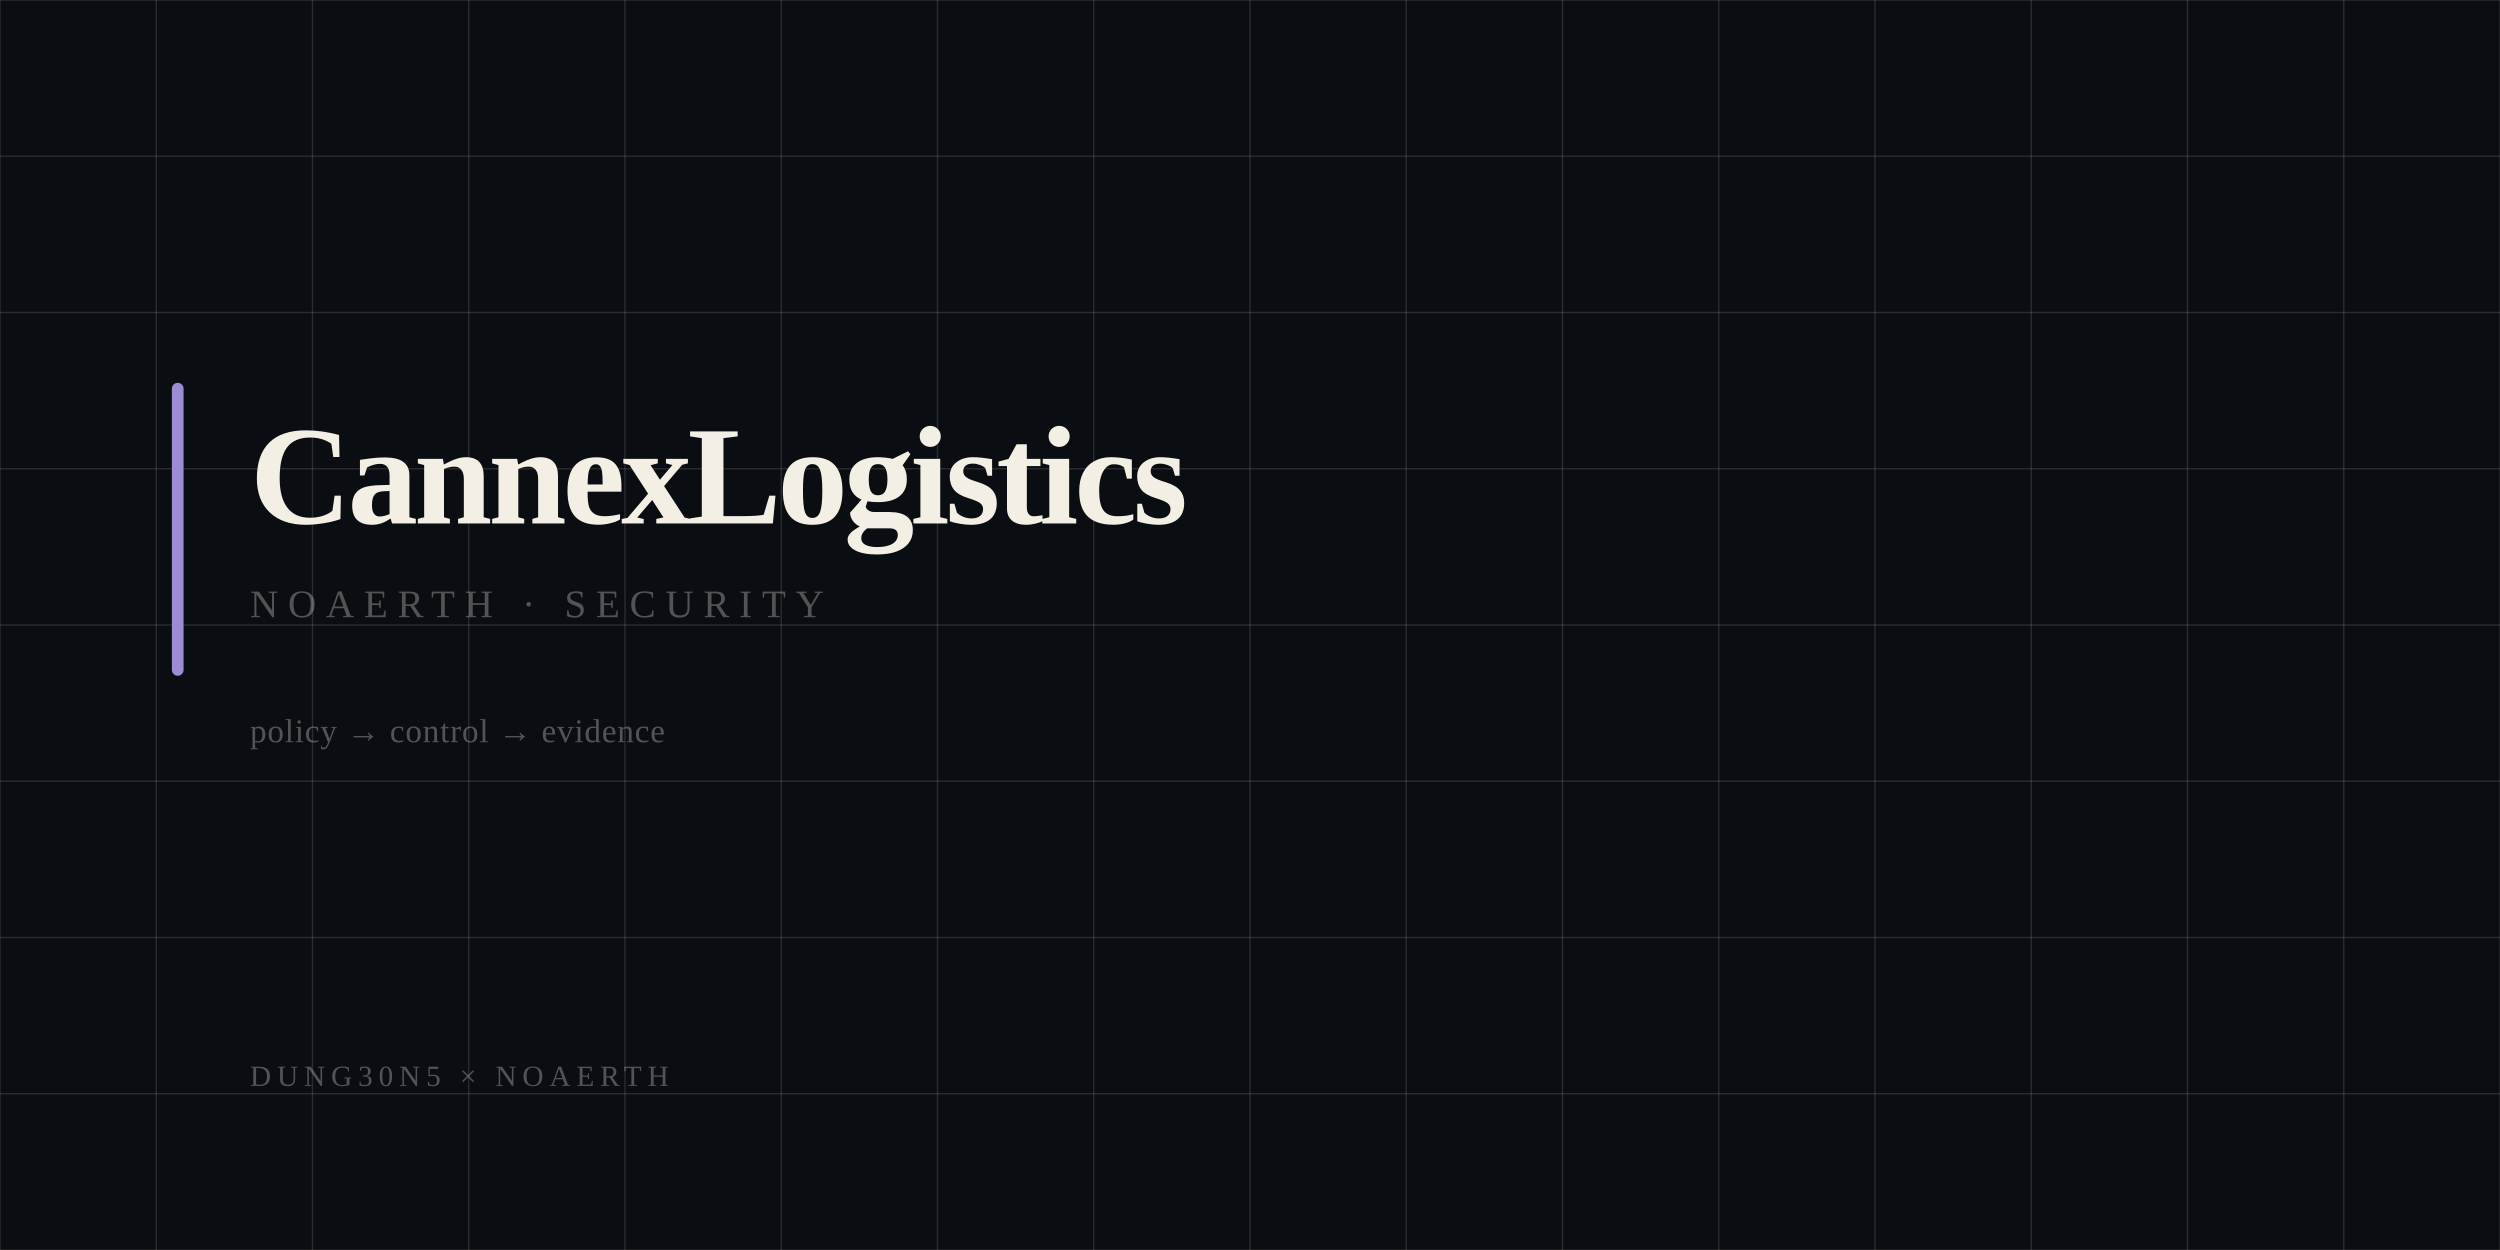
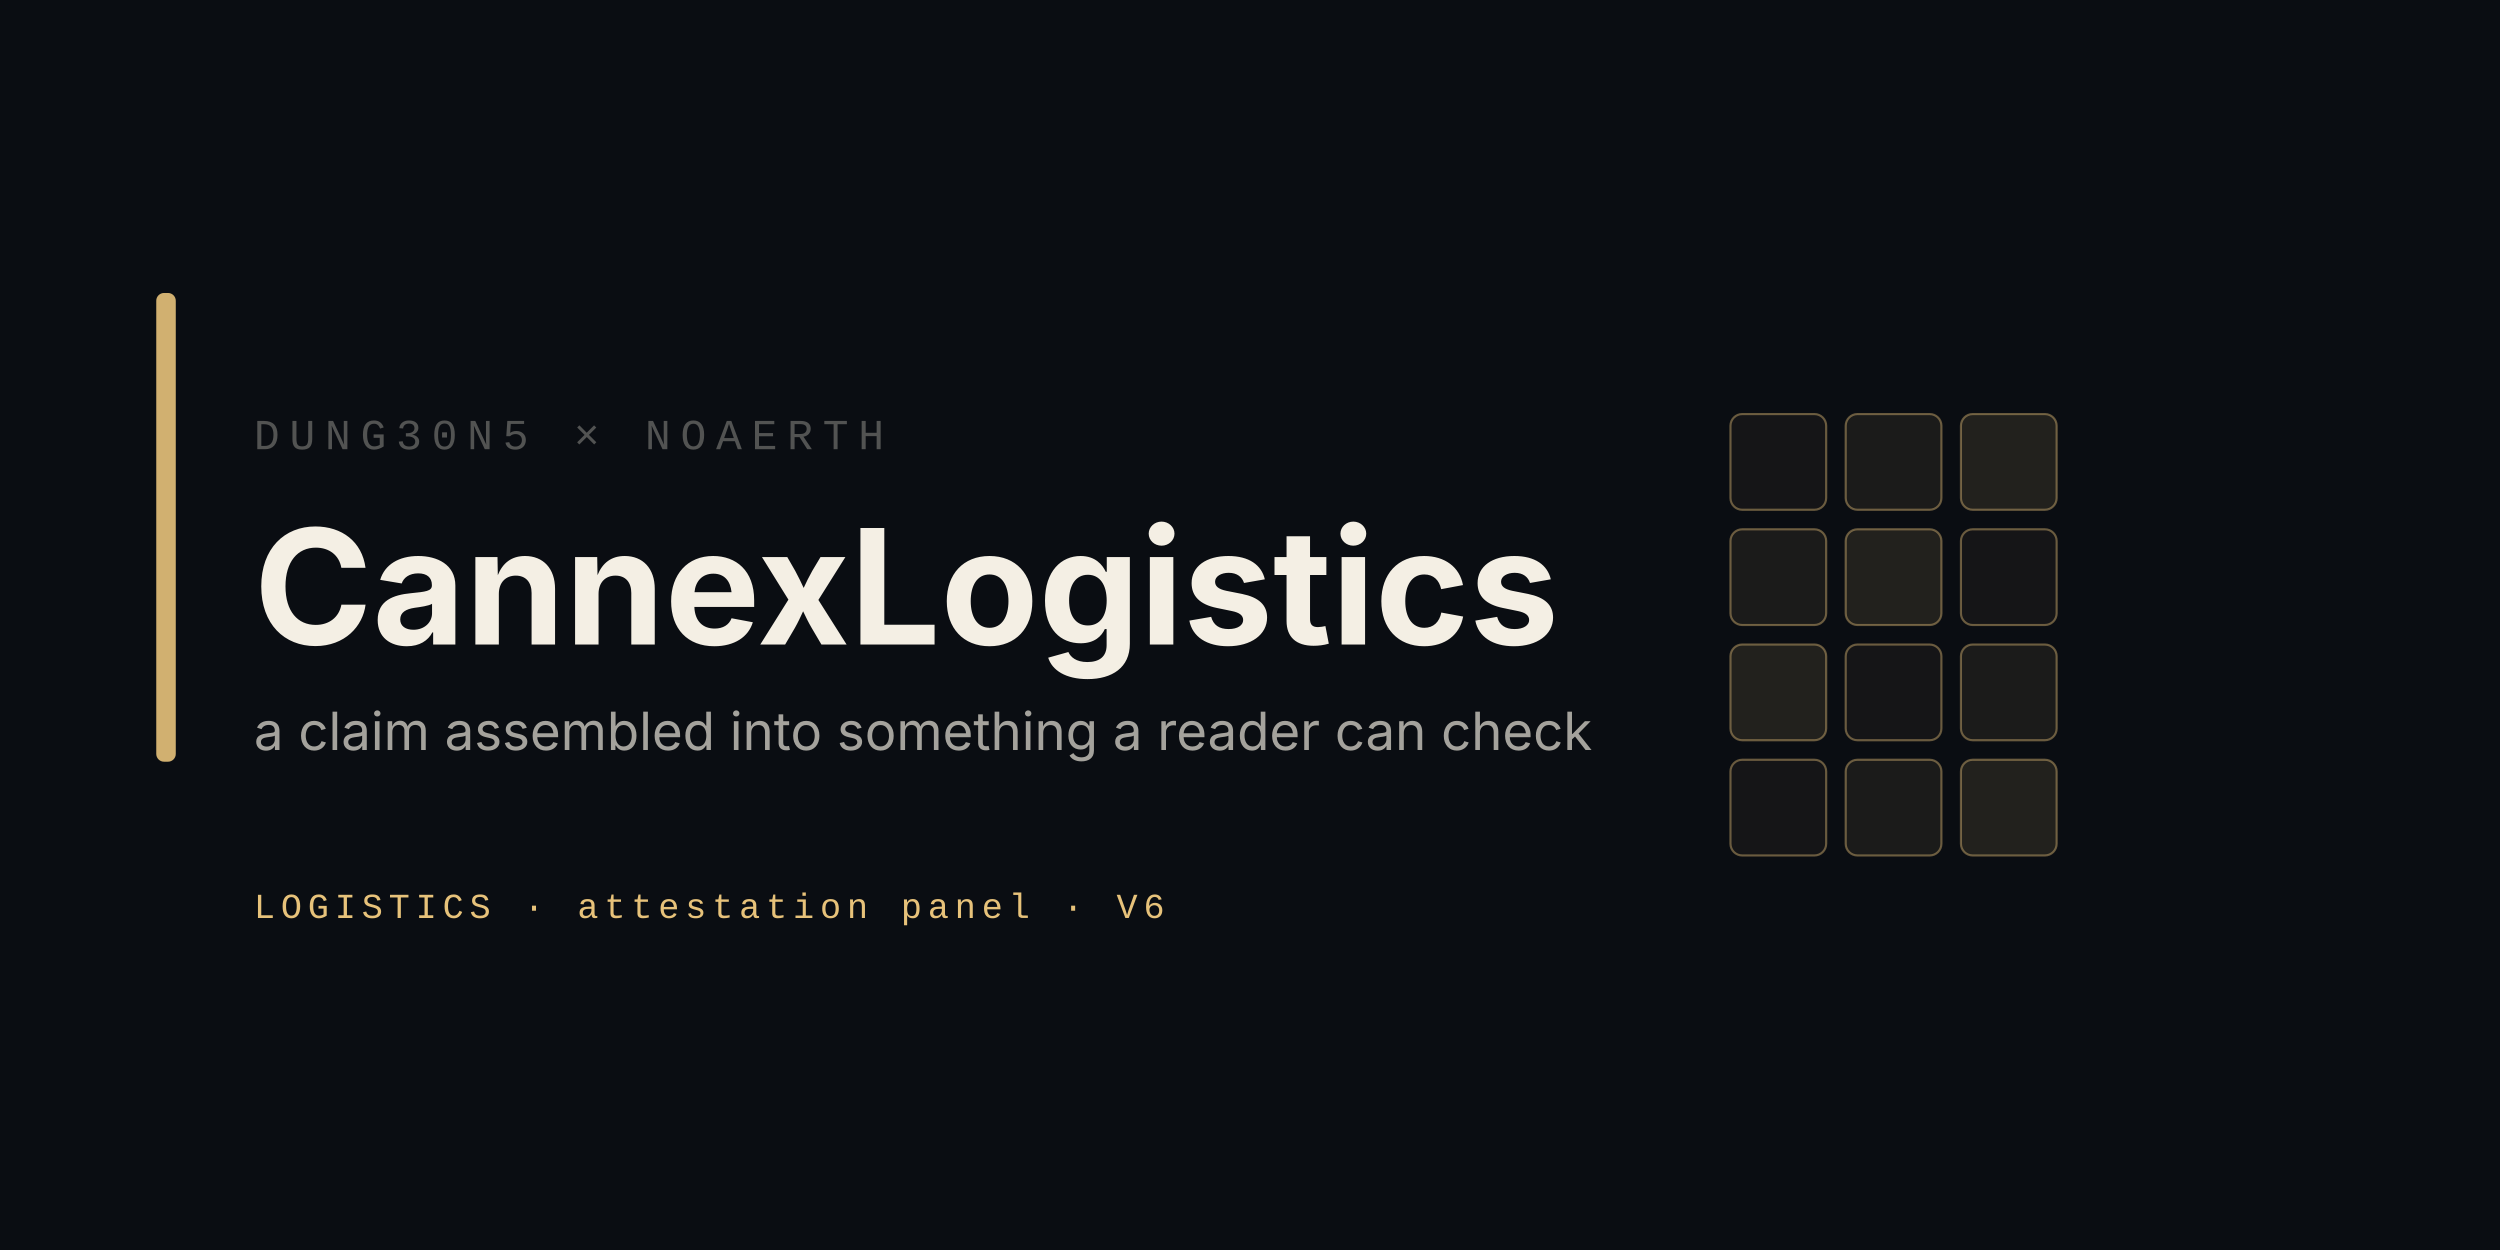
- <svg xmlns="http://www.w3.org/2000/svg" viewBox="0 0 1280 640" width="1280" height="640" role="img" aria-label="CannexLogistics — NOAERTH project card.">
+ <svg xmlns="http://www.w3.org/2000/svg" viewBox="0 0 1280 640" width="1280" height="640" role="img" aria-label="CannexLogistics project card">
  <rect width="1280" height="640" fill="#0a0d12" />
-   <line x1="0" y1="0" x2="0" y2="640" stroke="#f4efe424" stroke-width="0.7" />
-   <line x1="80" y1="0" x2="80" y2="640" stroke="#f4efe424" stroke-width="0.7" />
-   <line x1="160" y1="0" x2="160" y2="640" stroke="#f4efe424" stroke-width="0.7" />
-   <line x1="240" y1="0" x2="240" y2="640" stroke="#f4efe424" stroke-width="0.7" />
-   <line x1="320" y1="0" x2="320" y2="640" stroke="#f4efe424" stroke-width="0.7" />
-   <line x1="400" y1="0" x2="400" y2="640" stroke="#f4efe424" stroke-width="0.7" />
-   <line x1="480" y1="0" x2="480" y2="640" stroke="#f4efe424" stroke-width="0.7" />
-   <line x1="560" y1="0" x2="560" y2="640" stroke="#f4efe424" stroke-width="0.7" />
-   <line x1="640" y1="0" x2="640" y2="640" stroke="#f4efe424" stroke-width="0.7" />
-   <line x1="720" y1="0" x2="720" y2="640" stroke="#f4efe424" stroke-width="0.7" />
-   <line x1="800" y1="0" x2="800" y2="640" stroke="#f4efe424" stroke-width="0.7" />
-   <line x1="880" y1="0" x2="880" y2="640" stroke="#f4efe424" stroke-width="0.7" />
-   <line x1="960" y1="0" x2="960" y2="640" stroke="#f4efe424" stroke-width="0.7" />
-   <line x1="1040" y1="0" x2="1040" y2="640" stroke="#f4efe424" stroke-width="0.7" />
-   <line x1="1120" y1="0" x2="1120" y2="640" stroke="#f4efe424" stroke-width="0.7" />
-   <line x1="1200" y1="0" x2="1200" y2="640" stroke="#f4efe424" stroke-width="0.7" />
-   <line x1="1280" y1="0" x2="1280" y2="640" stroke="#f4efe424" stroke-width="0.7" />
-   <line x1="0" y1="0" x2="1280" y2="0" stroke="#f4efe424" stroke-width="0.7" />
-   <line x1="0" y1="80" x2="1280" y2="80" stroke="#f4efe424" stroke-width="0.7" />
-   <line x1="0" y1="160" x2="1280" y2="160" stroke="#f4efe424" stroke-width="0.7" />
-   <line x1="0" y1="240" x2="1280" y2="240" stroke="#f4efe424" stroke-width="0.7" />
-   <line x1="0" y1="320" x2="1280" y2="320" stroke="#f4efe424" stroke-width="0.7" />
-   <line x1="0" y1="400" x2="1280" y2="400" stroke="#f4efe424" stroke-width="0.7" />
-   <line x1="0" y1="480" x2="1280" y2="480" stroke="#f4efe424" stroke-width="0.7" />
-   <line x1="0" y1="560" x2="1280" y2="560" stroke="#f4efe424" stroke-width="0.7" />
-   <line x1="0" y1="640" x2="1280" y2="640" stroke="#f4efe424" stroke-width="0.7" />
-   <rect x="88" y="196" width="6" height="150" rx="3" fill="#9d8bd6" />
-   <text x="128" y="268" fill="#f4efe4" font-size="72" font-weight="680" letter-spacing="-2">CannexLogistics</text>
-   <text x="128" y="316" fill="#f4efe44f" font-size="20" letter-spacing="5">NOAERTH · SECURITY</text>
-   <text x="128" y="380" fill="#f4efe44f" font-size="17" letter-spacing="0.4">policy → control → evidence</text>
-   <text x="128" y="556" fill="#f4efe44f" font-size="15" letter-spacing="3">DUNG30N5 × NOAERTH</text>
+   <rect x="886" y="212" width="49" height="49" rx="6" fill="#e7c27a" fill-opacity="0.05" stroke="#e7c27a" stroke-width="1.1" stroke-opacity="0.42" />
+   <rect x="945" y="212" width="49" height="49" rx="6" fill="#e7c27a" fill-opacity="0.08" stroke="#e7c27a" stroke-width="1.1" stroke-opacity="0.42" />
+   <rect x="1004" y="212" width="49" height="49" rx="6" fill="#e7c27a" fill-opacity="0.11" stroke="#e7c27a" stroke-width="1.1" stroke-opacity="0.42" />
+   <rect x="886" y="271" width="49" height="49" rx="6" fill="#e7c27a" fill-opacity="0.08" stroke="#e7c27a" stroke-width="1.1" stroke-opacity="0.42" />
+   <rect x="945" y="271" width="49" height="49" rx="6" fill="#e7c27a" fill-opacity="0.11" stroke="#e7c27a" stroke-width="1.1" stroke-opacity="0.42" />
+   <rect x="1004" y="271" width="49" height="49" rx="6" fill="#e7c27a" fill-opacity="0.05" stroke="#e7c27a" stroke-width="1.1" stroke-opacity="0.42" />
+   <rect x="886" y="330" width="49" height="49" rx="6" fill="#e7c27a" fill-opacity="0.11" stroke="#e7c27a" stroke-width="1.1" stroke-opacity="0.42" />
+   <rect x="945" y="330" width="49" height="49" rx="6" fill="#e7c27a" fill-opacity="0.05" stroke="#e7c27a" stroke-width="1.1" stroke-opacity="0.42" />
+   <rect x="1004" y="330" width="49" height="49" rx="6" fill="#e7c27a" fill-opacity="0.08" stroke="#e7c27a" stroke-width="1.1" stroke-opacity="0.42" />
+   <rect x="886" y="389" width="49" height="49" rx="6" fill="#e7c27a" fill-opacity="0.05" stroke="#e7c27a" stroke-width="1.1" stroke-opacity="0.42" />
+   <rect x="945" y="389" width="49" height="49" rx="6" fill="#e7c27a" fill-opacity="0.08" stroke="#e7c27a" stroke-width="1.1" stroke-opacity="0.42" />
+   <rect x="1004" y="389" width="49" height="49" rx="6" fill="#e7c27a" fill-opacity="0.11" stroke="#e7c27a" stroke-width="1.1" stroke-opacity="0.42" />
+   <rect x="80" y="150" width="10" height="240" rx="4" fill="#e7c27a" opacity="0.9" />
+   <text x="130" y="230" font-family="ui-monospace, SFMono-Regular, Menlo, Monaco, Consolas, 'Liberation Mono', monospace" font-size="22" letter-spacing="5" fill="#f4efe44f">DUNG30N5 × NOAERTH</text>
+   <text x="130" y="330" font-family="-apple-system, BlinkMacSystemFont, 'Segoe UI', Inter, Helvetica, Arial, sans-serif" font-size="82" font-weight="700" fill="#f4efe4">CannexLogistics</text>
+   <text x="130" y="384" font-family="-apple-system, BlinkMacSystemFont, 'Segoe UI', Inter, Helvetica, Arial, sans-serif" font-size="27" fill="#f4efe4a8">a claim assembled into something a reader can check</text>
+   <text x="130" y="470" font-family="ui-monospace, SFMono-Regular, Menlo, Monaco, Consolas, 'Liberation Mono', monospace" font-size="18" fill="#e7c27a" letter-spacing="3">LOGISTICS · attestation panel · V6</text>
</svg>
